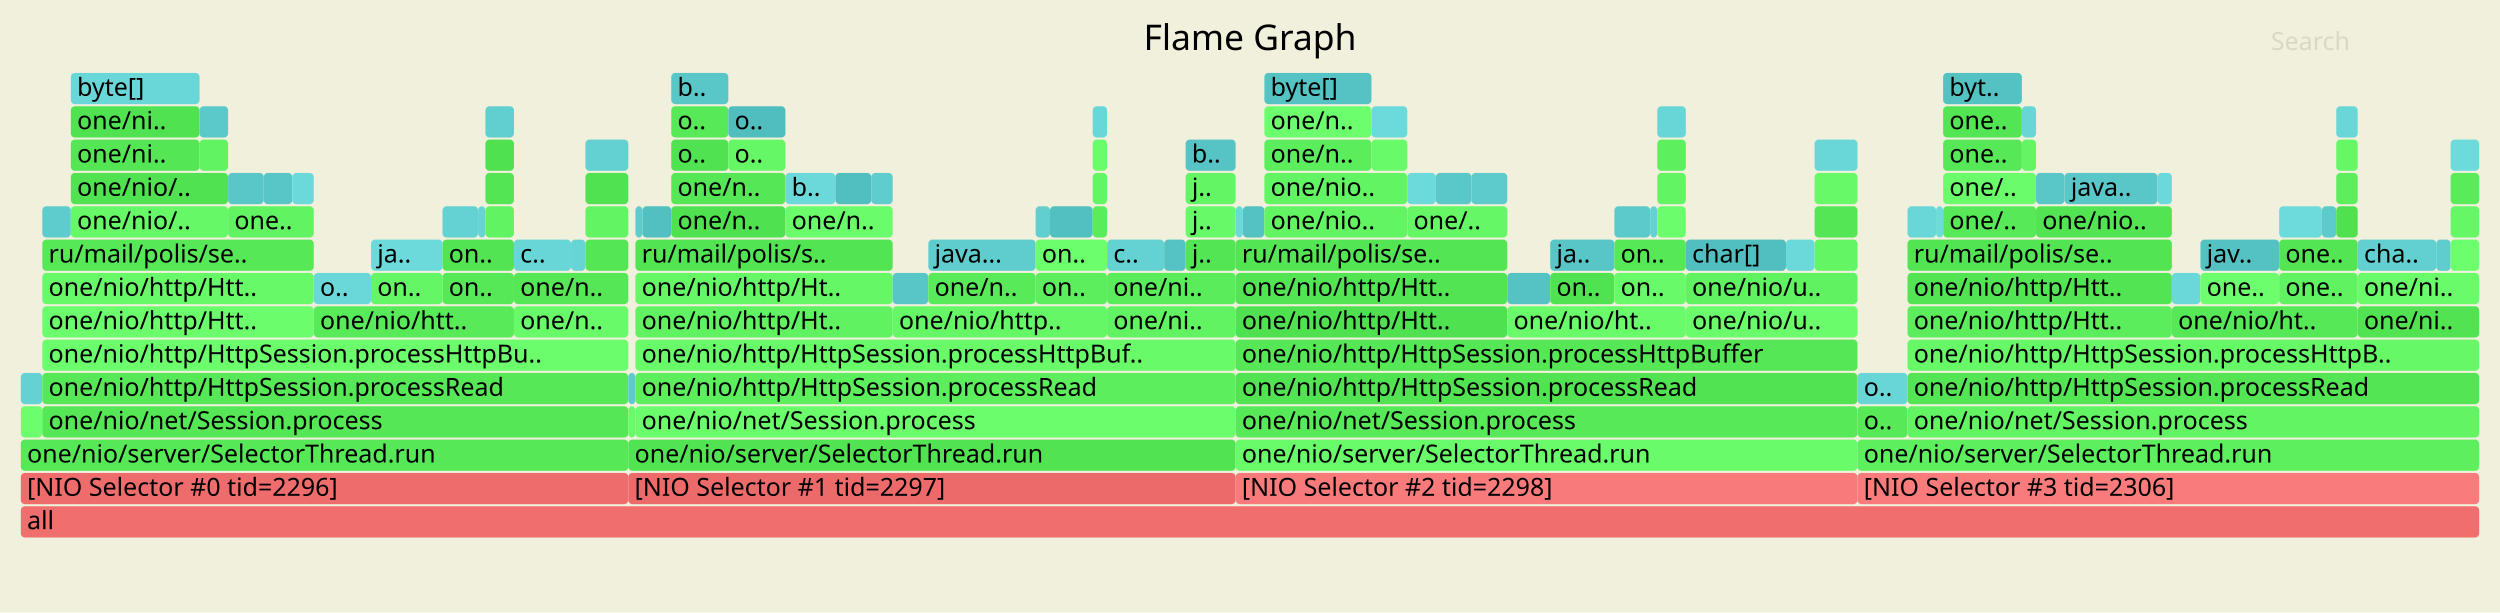
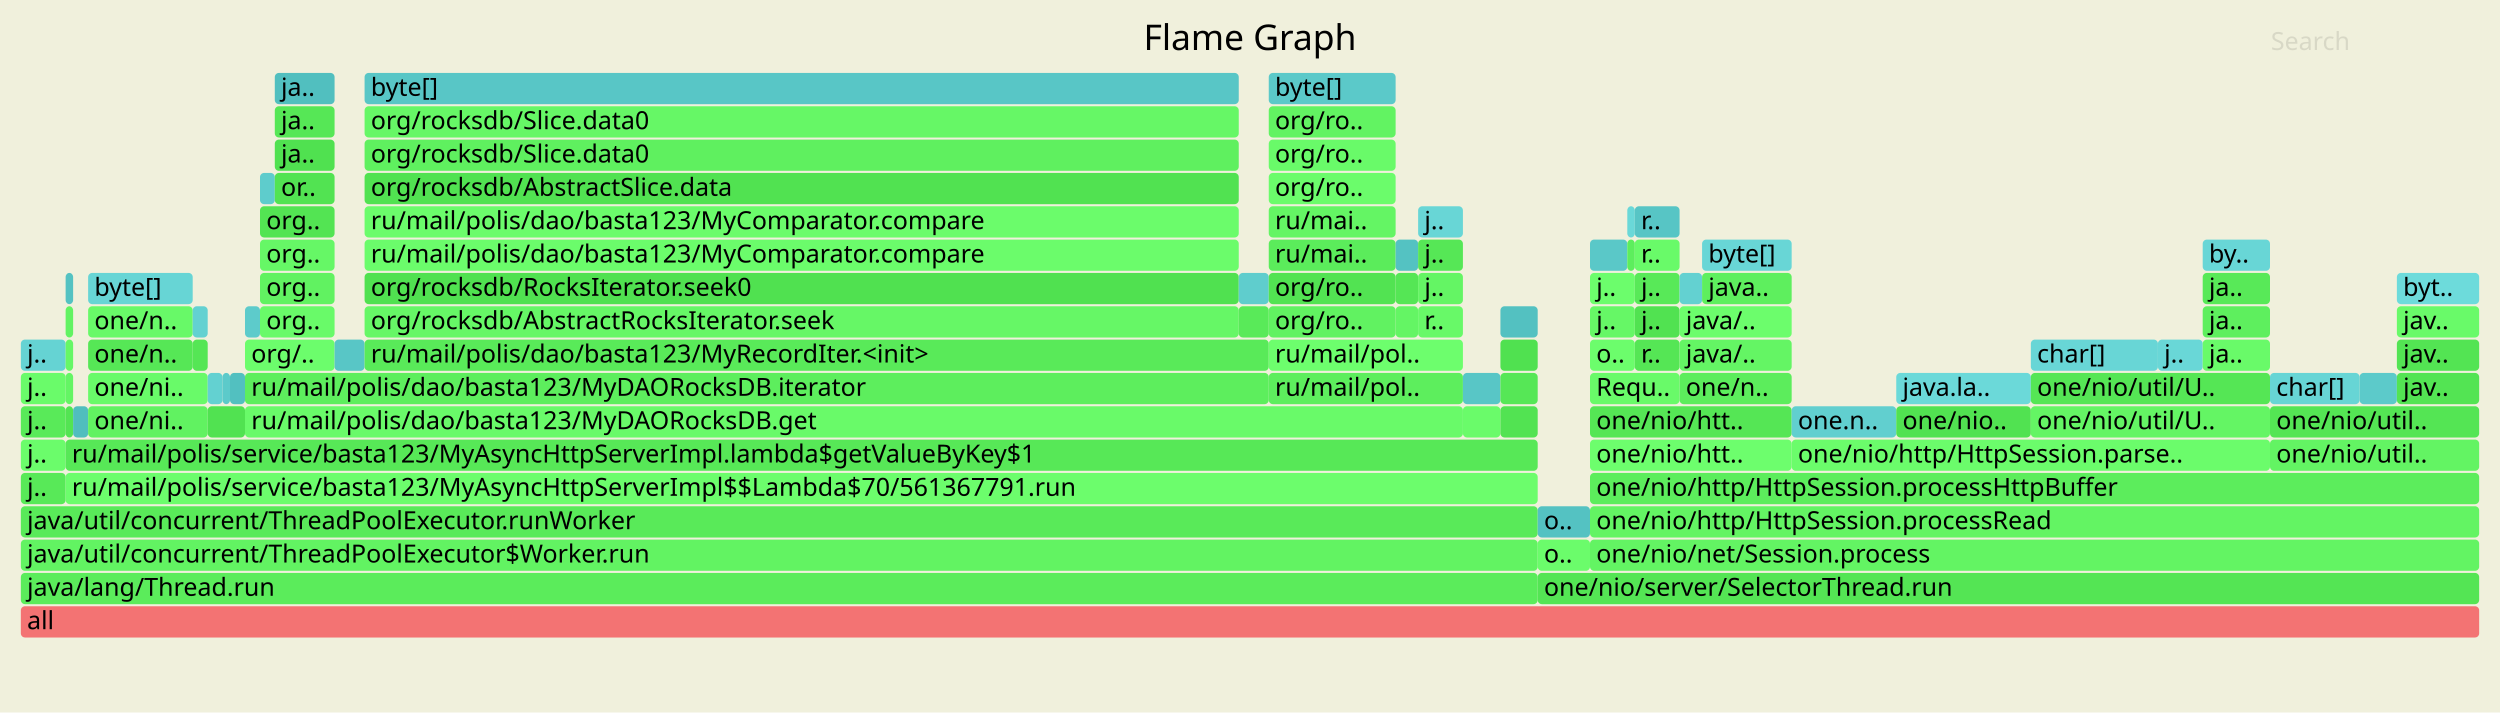
- <svg xmlns="http://www.w3.org/2000/svg" version="1.1" width="1200" height="294" viewBox="0 0 1200 294">
+ <svg xmlns="http://www.w3.org/2000/svg" version="1.1" width="1200" height="342" viewBox="0 0 1200 342">
  <style type="text/css">
	text { font-family:Verdana; font-size:12px; fill:rgb(0,0,0); }
	#search { opacity:0.1; cursor:pointer; }
	#search:hover, #search.show { opacity:1; }
	#subtitle { text-anchor:middle; font-color:rgb(160,160,160); }
	#title { text-anchor:middle; font-size:17px}
	#unzoom { cursor:pointer; }
	#frames &gt; *:hover { stroke:black; stroke-width:0.5; cursor:pointer; }
	.hide { display:none; }
	.parent { opacity:0.5; }
</style>
  <rect x="0" y="0" width="100%" height="100%" fill="rgb(240,240,220)" />
  <text id="title" x="600" y="24">Flame Graph</text>
-   <text id="details" x="10" y="277"> </text>
+   <text id="details" x="10" y="325"> </text>
  <text id="unzoom" x="10" y="24" class="hide">Reset Zoom</text>
  <text id="search" x="1090" y="24">Search</text>
-   <text id="matched" x="1090" y="277"> </text>
+   <text id="matched" x="1090" y="325"> </text>
  <g id="frames">
    <g>
-       <rect x="10.0" y="243.0" width="1180.0" height="15" fill="#f06e6e" rx="2" ry="2" />
-       <text x="13.0" y="254.0">all</text>
-     </g>
-     <g>
-       <rect x="10.0" y="227.0" width="291.6" height="15" fill="#ef6c6c" rx="2" ry="2" />
-       <text x="13.0" y="238.0">[NIO Selector #0 tid=2296]</text>
-     </g>
-     <g>
-       <rect x="10.0" y="211.0" width="291.6" height="15" fill="#57e857" rx="2" ry="2" />
-       <text x="13.0" y="222.0">one/nio/server/SelectorThread.run</text>
-     </g>
-     <g>
-       <rect x="10.0" y="195.0" width="10.3" height="15" fill="#6dfe6d" rx="2" ry="2" />
-       <text x="13.0" y="206.0" />
-     </g>
-     <g>
-       <rect x="10.0" y="179.0" width="10.3" height="15" fill="#64d2d2" rx="2" ry="2" />
-       <text x="13.0" y="190.0" />
-     </g>
-     <g>
-       <rect x="20.3" y="195.0" width="281.3" height="15" fill="#56e756" rx="2" ry="2" />
-       <text x="23.3" y="206.0">one/nio/net/Session.process</text>
-     </g>
-     <g>
-       <rect x="20.3" y="179.0" width="281.3" height="15" fill="#57e857" rx="2" ry="2" />
-       <text x="23.3" y="190.0">one/nio/http/HttpSession.processRead</text>
-     </g>
-     <g>
-       <rect x="20.3" y="163.0" width="281.3" height="15" fill="#6cfd6c" rx="2" ry="2" />
-       <text x="23.3" y="174.0">one/nio/http/HttpSession.processHttpBu..</text>
-     </g>
-     <g>
-       <rect x="20.3" y="147.0" width="130.3" height="15" fill="#6cfd6c" rx="2" ry="2" />
-       <text x="23.3" y="158.0">one/nio/http/Htt..</text>
-     </g>
-     <g>
-       <rect x="20.3" y="131.0" width="130.3" height="15" fill="#68f968" rx="2" ry="2" />
-       <text x="23.3" y="142.0">one/nio/http/Htt..</text>
-     </g>
-     <g>
-       <rect x="20.3" y="115.0" width="130.3" height="15" fill="#57e857" rx="2" ry="2" />
-       <text x="23.3" y="126.0">ru/mail/polis/se..</text>
-     </g>
-     <g>
-       <rect x="20.3" y="99.0" width="13.7" height="15" fill="#5ecccc" rx="2" ry="2" />
-       <text x="23.3" y="110.0" />
-     </g>
-     <g>
-       <rect x="34.0" y="99.0" width="75.5" height="15" fill="#67f867" rx="2" ry="2" />
-       <text x="37.0" y="110.0">one/nio/..</text>
-     </g>
-     <g>
-       <rect x="34.0" y="83.0" width="75.5" height="15" fill="#51e251" rx="2" ry="2" />
-       <text x="37.0" y="94.0">one/nio/..</text>
-     </g>
-     <g>
-       <rect x="34.0" y="67.0" width="61.8" height="15" fill="#55e655" rx="2" ry="2" />
-       <text x="37.0" y="78.0">one/ni..</text>
-     </g>
-     <g>
-       <rect x="34.0" y="51.0" width="61.8" height="15" fill="#51e251" rx="2" ry="2" />
-       <text x="37.0" y="62.0">one/ni..</text>
-     </g>
-     <g>
-       <rect x="34.0" y="35.0" width="61.8" height="15" fill="#69d7d7" rx="2" ry="2" />
-       <text x="37.0" y="46.0">byte[]</text>
-     </g>
-     <g>
-       <rect x="95.8" y="67.0" width="13.7" height="15" fill="#62f362" rx="2" ry="2" />
-       <text x="98.8" y="78.0" />
-     </g>
-     <g>
-       <rect x="95.8" y="51.0" width="13.7" height="15" fill="#5bc9c9" rx="2" ry="2" />
-       <text x="98.8" y="62.0" />
-     </g>
-     <g>
-       <rect x="109.5" y="99.0" width="41.1" height="15" fill="#62f362" rx="2" ry="2" />
-       <text x="112.5" y="110.0">one..</text>
-     </g>
-     <g>
-       <rect x="109.5" y="83.0" width="17.1" height="15" fill="#59c7c7" rx="2" ry="2" />
-       <text x="112.5" y="94.0" />
-     </g>
-     <g>
-       <rect x="126.6" y="83.0" width="13.7" height="15" fill="#58c6c6" rx="2" ry="2" />
-       <text x="129.6" y="94.0" />
-     </g>
-     <g>
-       <rect x="140.3" y="83.0" width="10.3" height="15" fill="#6bd9d9" rx="2" ry="2" />
-       <text x="143.3" y="94.0" />
-     </g>
-     <g>
-       <rect x="150.6" y="147.0" width="96.1" height="15" fill="#59ea59" rx="2" ry="2" />
-       <text x="153.6" y="158.0">one/nio/htt..</text>
-     </g>
-     <g>
-       <rect x="150.6" y="131.0" width="27.5" height="15" fill="#6ad8d8" rx="2" ry="2" />
-       <text x="153.6" y="142.0">o..</text>
-     </g>
-     <g>
-       <rect x="178.1" y="131.0" width="34.3" height="15" fill="#65f665" rx="2" ry="2" />
-       <text x="181.1" y="142.0">on..</text>
-     </g>
-     <g>
-       <rect x="178.1" y="115.0" width="34.3" height="15" fill="#6cdada" rx="2" ry="2" />
-       <text x="181.1" y="126.0">ja..</text>
-     </g>
-     <g>
-       <rect x="212.4" y="131.0" width="34.3" height="15" fill="#57e857" rx="2" ry="2" />
-       <text x="215.4" y="142.0">on..</text>
-     </g>
-     <g>
-       <rect x="212.4" y="115.0" width="34.3" height="15" fill="#53e453" rx="2" ry="2" />
-       <text x="215.4" y="126.0">on..</text>
-     </g>
-     <g>
-       <rect x="212.4" y="99.0" width="17.1" height="15" fill="#64d2d2" rx="2" ry="2" />
-       <text x="215.4" y="110.0" />
-     </g>
-     <g>
-       <rect x="229.5" y="99.0" width="3.5" height="15" fill="#66d4d4" rx="2" ry="2" />
-       <text x="232.5" y="110.0" />
-     </g>
-     <g>
-       <rect x="233.0" y="99.0" width="13.7" height="15" fill="#62f362" rx="2" ry="2" />
-       <text x="236.0" y="110.0" />
-     </g>
-     <g>
-       <rect x="233.0" y="83.0" width="13.7" height="15" fill="#54e554" rx="2" ry="2" />
-       <text x="236.0" y="94.0" />
-     </g>
-     <g>
-       <rect x="233.0" y="67.0" width="13.7" height="15" fill="#50e150" rx="2" ry="2" />
-       <text x="236.0" y="78.0" />
-     </g>
-     <g>
-       <rect x="233.0" y="51.0" width="13.7" height="15" fill="#61cfcf" rx="2" ry="2" />
-       <text x="236.0" y="62.0" />
-     </g>
-     <g>
-       <rect x="246.7" y="147.0" width="54.9" height="15" fill="#69fa69" rx="2" ry="2" />
-       <text x="249.7" y="158.0">one/n..</text>
-     </g>
-     <g>
-       <rect x="246.7" y="131.0" width="54.9" height="15" fill="#56e756" rx="2" ry="2" />
-       <text x="249.7" y="142.0">one/n..</text>
-     </g>
-     <g>
-       <rect x="246.7" y="115.0" width="27.4" height="15" fill="#68d6d6" rx="2" ry="2" />
-       <text x="249.7" y="126.0">c..</text>
-     </g>
-     <g>
-       <rect x="274.1" y="115.0" width="6.9" height="15" fill="#67d5d5" rx="2" ry="2" />
-       <text x="277.1" y="126.0" />
-     </g>
-     <g>
-       <rect x="281.0" y="115.0" width="20.6" height="15" fill="#55e655" rx="2" ry="2" />
-       <text x="284.0" y="126.0" />
-     </g>
-     <g>
-       <rect x="281.0" y="99.0" width="20.6" height="15" fill="#63f463" rx="2" ry="2" />
-       <text x="284.0" y="110.0" />
-     </g>
-     <g>
-       <rect x="281.0" y="83.0" width="20.6" height="15" fill="#51e251" rx="2" ry="2" />
-       <text x="284.0" y="94.0" />
-     </g>
-     <g>
-       <rect x="281.0" y="67.0" width="20.6" height="15" fill="#63d1d1" rx="2" ry="2" />
-       <text x="284.0" y="78.0" />
-     </g>
-     <g>
-       <rect x="301.6" y="227.0" width="291.5" height="15" fill="#ed6a6a" rx="2" ry="2" />
-       <text x="304.6" y="238.0">[NIO Selector #1 tid=2297]</text>
-     </g>
-     <g>
-       <rect x="301.6" y="211.0" width="291.5" height="15" fill="#52e352" rx="2" ry="2" />
-       <text x="304.6" y="222.0">one/nio/server/SelectorThread.run</text>
-     </g>
-     <g>
-       <rect x="301.6" y="195.0" width="3.4" height="15" fill="#69fa69" rx="2" ry="2" />
-       <text x="304.6" y="206.0" />
-     </g>
-     <g>
-       <rect x="301.6" y="179.0" width="3.4" height="15" fill="#5dcbcb" rx="2" ry="2" />
-       <text x="304.6" y="190.0" />
-     </g>
-     <g>
-       <rect x="305.0" y="195.0" width="288.1" height="15" fill="#6cfd6c" rx="2" ry="2" />
-       <text x="308.0" y="206.0">one/nio/net/Session.process</text>
-     </g>
-     <g>
-       <rect x="305.0" y="179.0" width="288.1" height="15" fill="#5dee5d" rx="2" ry="2" />
-       <text x="308.0" y="190.0">one/nio/http/HttpSession.processRead</text>
-     </g>
-     <g>
-       <rect x="305.0" y="163.0" width="288.1" height="15" fill="#69fa69" rx="2" ry="2" />
-       <text x="308.0" y="174.0">one/nio/http/HttpSession.processHttpBuf..</text>
-     </g>
-     <g>
-       <rect x="305.0" y="147.0" width="123.5" height="15" fill="#61f261" rx="2" ry="2" />
-       <text x="308.0" y="158.0">one/nio/http/Ht..</text>
-     </g>
-     <g>
-       <rect x="305.0" y="131.0" width="123.5" height="15" fill="#66f766" rx="2" ry="2" />
-       <text x="308.0" y="142.0">one/nio/http/Ht..</text>
-     </g>
-     <g>
-       <rect x="305.0" y="115.0" width="123.5" height="15" fill="#53e453" rx="2" ry="2" />
-       <text x="308.0" y="126.0">ru/mail/polis/s..</text>
-     </g>
-     <g>
-       <rect x="305.0" y="99.0" width="3.4" height="15" fill="#5ecccc" rx="2" ry="2" />
-       <text x="308.0" y="110.0" />
-     </g>
-     <g>
-       <rect x="308.4" y="99.0" width="13.8" height="15" fill="#52c0c0" rx="2" ry="2" />
-       <text x="311.4" y="110.0" />
-     </g>
-     <g>
-       <rect x="322.2" y="99.0" width="54.8" height="15" fill="#50e150" rx="2" ry="2" />
-       <text x="325.2" y="110.0">one/n..</text>
-     </g>
-     <g>
-       <rect x="322.2" y="83.0" width="54.8" height="15" fill="#56e756" rx="2" ry="2" />
-       <text x="325.2" y="94.0">one/n..</text>
-     </g>
-     <g>
-       <rect x="322.2" y="67.0" width="27.4" height="15" fill="#51e251" rx="2" ry="2" />
-       <text x="325.2" y="78.0">o..</text>
-     </g>
-     <g>
-       <rect x="322.2" y="51.0" width="27.4" height="15" fill="#58e958" rx="2" ry="2" />
-       <text x="325.2" y="62.0">o..</text>
-     </g>
-     <g>
-       <rect x="322.2" y="35.0" width="27.4" height="15" fill="#59c7c7" rx="2" ry="2" />
-       <text x="325.2" y="46.0">b..</text>
-     </g>
-     <g>
-       <rect x="349.6" y="67.0" width="27.4" height="15" fill="#66f766" rx="2" ry="2" />
-       <text x="352.6" y="78.0">o..</text>
-     </g>
-     <g>
-       <rect x="349.6" y="51.0" width="27.4" height="15" fill="#50bebe" rx="2" ry="2" />
-       <text x="352.6" y="62.0">o..</text>
-     </g>
-     <g>
-       <rect x="377.0" y="99.0" width="51.5" height="15" fill="#6bfc6b" rx="2" ry="2" />
-       <text x="380.0" y="110.0">one/n..</text>
-     </g>
-     <g>
-       <rect x="377.0" y="83.0" width="24.0" height="15" fill="#6bd9d9" rx="2" ry="2" />
-       <text x="380.0" y="94.0">b..</text>
-     </g>
-     <g>
-       <rect x="401.0" y="83.0" width="17.2" height="15" fill="#51bfbf" rx="2" ry="2" />
-       <text x="404.0" y="94.0" />
-     </g>
-     <g>
-       <rect x="418.2" y="83.0" width="10.3" height="15" fill="#5fcdcd" rx="2" ry="2" />
-       <text x="421.2" y="94.0" />
-     </g>
-     <g>
-       <rect x="428.5" y="147.0" width="102.9" height="15" fill="#66f766" rx="2" ry="2" />
-       <text x="431.5" y="158.0">one/nio/http..</text>
-     </g>
-     <g>
-       <rect x="428.5" y="131.0" width="17.1" height="15" fill="#58c6c6" rx="2" ry="2" />
-       <text x="431.5" y="142.0" />
-     </g>
-     <g>
-       <rect x="445.6" y="131.0" width="51.5" height="15" fill="#59ea59" rx="2" ry="2" />
-       <text x="448.6" y="142.0">one/n..</text>
-     </g>
-     <g>
-       <rect x="445.6" y="115.0" width="51.5" height="15" fill="#5fcdcd" rx="2" ry="2" />
-       <text x="448.6" y="126.0">java...</text>
-     </g>
-     <g>
-       <rect x="497.1" y="131.0" width="34.3" height="15" fill="#5dee5d" rx="2" ry="2" />
-       <text x="500.1" y="142.0">on..</text>
-     </g>
-     <g>
-       <rect x="497.1" y="115.0" width="34.3" height="15" fill="#6dfe6d" rx="2" ry="2" />
-       <text x="500.1" y="126.0">on..</text>
-     </g>
-     <g>
-       <rect x="497.1" y="99.0" width="6.9" height="15" fill="#61cfcf" rx="2" ry="2" />
-       <text x="500.1" y="110.0" />
-     </g>
-     <g>
-       <rect x="504.0" y="99.0" width="20.5" height="15" fill="#52c0c0" rx="2" ry="2" />
-       <text x="507.0" y="110.0" />
-     </g>
-     <g>
-       <rect x="524.5" y="99.0" width="6.9" height="15" fill="#5bec5b" rx="2" ry="2" />
-       <text x="527.5" y="110.0" />
-     </g>
-     <g>
-       <rect x="524.5" y="83.0" width="6.9" height="15" fill="#64f564" rx="2" ry="2" />
-       <text x="527.5" y="94.0" />
-     </g>
-     <g>
-       <rect x="524.5" y="67.0" width="6.9" height="15" fill="#6bfc6b" rx="2" ry="2" />
-       <text x="527.5" y="78.0" />
-     </g>
-     <g>
-       <rect x="524.5" y="51.0" width="6.9" height="15" fill="#69d7d7" rx="2" ry="2" />
-       <text x="527.5" y="62.0" />
-     </g>
-     <g>
-       <rect x="531.4" y="147.0" width="61.7" height="15" fill="#62f362" rx="2" ry="2" />
-       <text x="534.4" y="158.0">one/ni..</text>
-     </g>
-     <g>
-       <rect x="531.4" y="131.0" width="61.7" height="15" fill="#5bec5b" rx="2" ry="2" />
-       <text x="534.4" y="142.0">one/ni..</text>
-     </g>
-     <g>
-       <rect x="531.4" y="115.0" width="27.4" height="15" fill="#64d2d2" rx="2" ry="2" />
-       <text x="534.4" y="126.0">c..</text>
-     </g>
-     <g>
-       <rect x="558.8" y="115.0" width="10.3" height="15" fill="#55c3c3" rx="2" ry="2" />
-       <text x="561.8" y="126.0" />
-     </g>
-     <g>
-       <rect x="569.1" y="115.0" width="24.0" height="15" fill="#54e554" rx="2" ry="2" />
-       <text x="572.1" y="126.0">j..</text>
-     </g>
-     <g>
-       <rect x="569.1" y="99.0" width="24.0" height="15" fill="#68f968" rx="2" ry="2" />
-       <text x="572.1" y="110.0">j..</text>
-     </g>
-     <g>
-       <rect x="569.1" y="83.0" width="24.0" height="15" fill="#64f564" rx="2" ry="2" />
-       <text x="572.1" y="94.0">j..</text>
-     </g>
-     <g>
-       <rect x="569.1" y="67.0" width="24.0" height="15" fill="#56c4c4" rx="2" ry="2" />
-       <text x="572.1" y="78.0">b..</text>
-     </g>
-     <g>
-       <rect x="593.1" y="227.0" width="298.5" height="15" fill="#f97a7a" rx="2" ry="2" />
-       <text x="596.1" y="238.0">[NIO Selector #2 tid=2298]</text>
-     </g>
-     <g>
-       <rect x="593.1" y="211.0" width="298.5" height="15" fill="#6afb6a" rx="2" ry="2" />
-       <text x="596.1" y="222.0">one/nio/server/SelectorThread.run</text>
-     </g>
-     <g>
-       <rect x="593.1" y="195.0" width="298.5" height="15" fill="#58e958" rx="2" ry="2" />
-       <text x="596.1" y="206.0">one/nio/net/Session.process</text>
-     </g>
-     <g>
-       <rect x="593.1" y="179.0" width="298.5" height="15" fill="#52e352" rx="2" ry="2" />
-       <text x="596.1" y="190.0">one/nio/http/HttpSession.processRead</text>
-     </g>
-     <g>
-       <rect x="593.1" y="163.0" width="298.5" height="15" fill="#56e756" rx="2" ry="2" />
-       <text x="596.1" y="174.0">one/nio/http/HttpSession.processHttpBuffer</text>
-     </g>
-     <g>
-       <rect x="593.1" y="147.0" width="130.4" height="15" fill="#50e150" rx="2" ry="2" />
-       <text x="596.1" y="158.0">one/nio/http/Htt..</text>
-     </g>
-     <g>
-       <rect x="593.1" y="131.0" width="130.4" height="15" fill="#53e453" rx="2" ry="2" />
-       <text x="596.1" y="142.0">one/nio/http/Htt..</text>
-     </g>
-     <g>
-       <rect x="593.1" y="115.0" width="130.4" height="15" fill="#54e554" rx="2" ry="2" />
-       <text x="596.1" y="126.0">ru/mail/polis/se..</text>
-     </g>
-     <g>
-       <rect x="593.1" y="99.0" width="3.5" height="15" fill="#6bd9d9" rx="2" ry="2" />
-       <text x="596.1" y="110.0" />
-     </g>
-     <g>
-       <rect x="596.6" y="99.0" width="10.3" height="15" fill="#54c2c2" rx="2" ry="2" />
-       <text x="599.6" y="110.0" />
-     </g>
-     <g>
-       <rect x="606.9" y="99.0" width="68.6" height="15" fill="#63f463" rx="2" ry="2" />
-       <text x="609.9" y="110.0">one/nio..</text>
-     </g>
-     <g>
-       <rect x="606.9" y="83.0" width="68.6" height="15" fill="#63f463" rx="2" ry="2" />
-       <text x="609.9" y="94.0">one/nio..</text>
-     </g>
-     <g>
-       <rect x="606.9" y="67.0" width="51.4" height="15" fill="#5ced5c" rx="2" ry="2" />
-       <text x="609.9" y="78.0">one/n..</text>
-     </g>
-     <g>
-       <rect x="606.9" y="51.0" width="51.4" height="15" fill="#6dfe6d" rx="2" ry="2" />
-       <text x="609.9" y="62.0">one/n..</text>
-     </g>
-     <g>
-       <rect x="606.9" y="35.0" width="51.4" height="15" fill="#55c3c3" rx="2" ry="2" />
-       <text x="609.9" y="46.0">byte[]</text>
-     </g>
-     <g>
-       <rect x="658.3" y="67.0" width="17.2" height="15" fill="#69fa69" rx="2" ry="2" />
-       <text x="661.3" y="78.0" />
-     </g>
-     <g>
-       <rect x="658.3" y="51.0" width="17.2" height="15" fill="#6cdada" rx="2" ry="2" />
-       <text x="661.3" y="62.0" />
-     </g>
-     <g>
-       <rect x="675.5" y="99.0" width="48.0" height="15" fill="#66f766" rx="2" ry="2" />
-       <text x="678.5" y="110.0">one/..</text>
-     </g>
-     <g>
-       <rect x="675.5" y="83.0" width="13.7" height="15" fill="#6cdada" rx="2" ry="2" />
-       <text x="678.5" y="94.0" />
-     </g>
-     <g>
-       <rect x="689.2" y="83.0" width="17.1" height="15" fill="#5ac8c8" rx="2" ry="2" />
-       <text x="692.2" y="94.0" />
-     </g>
-     <g>
-       <rect x="706.3" y="83.0" width="17.2" height="15" fill="#5dcbcb" rx="2" ry="2" />
-       <text x="709.3" y="94.0" />
-     </g>
-     <g>
-       <rect x="723.5" y="147.0" width="85.7" height="15" fill="#6afb6a" rx="2" ry="2" />
-       <text x="726.5" y="158.0">one/nio/ht..</text>
-     </g>
-     <g>
-       <rect x="723.5" y="131.0" width="20.6" height="15" fill="#55c3c3" rx="2" ry="2" />
-       <text x="726.5" y="142.0" />
-     </g>
-     <g>
-       <rect x="744.1" y="131.0" width="30.8" height="15" fill="#51e251" rx="2" ry="2" />
-       <text x="747.1" y="142.0">on..</text>
-     </g>
-     <g>
-       <rect x="744.1" y="115.0" width="30.8" height="15" fill="#58c6c6" rx="2" ry="2" />
-       <text x="747.1" y="126.0">ja..</text>
-     </g>
-     <g>
-       <rect x="774.9" y="131.0" width="34.3" height="15" fill="#69fa69" rx="2" ry="2" />
-       <text x="777.9" y="142.0">on..</text>
-     </g>
-     <g>
-       <rect x="774.9" y="115.0" width="34.3" height="15" fill="#57e857" rx="2" ry="2" />
-       <text x="777.9" y="126.0">on..</text>
-     </g>
-     <g>
-       <rect x="774.9" y="99.0" width="17.2" height="15" fill="#5ccaca" rx="2" ry="2" />
-       <text x="777.9" y="110.0" />
-     </g>
-     <g>
-       <rect x="792.1" y="99.0" width="3.4" height="15" fill="#64d2d2" rx="2" ry="2" />
-       <text x="795.1" y="110.0" />
-     </g>
-     <g>
-       <rect x="795.5" y="99.0" width="13.7" height="15" fill="#6cfd6c" rx="2" ry="2" />
-       <text x="798.5" y="110.0" />
-     </g>
-     <g>
-       <rect x="795.5" y="83.0" width="13.7" height="15" fill="#63f463" rx="2" ry="2" />
-       <text x="798.5" y="94.0" />
-     </g>
-     <g>
-       <rect x="795.5" y="67.0" width="13.7" height="15" fill="#5eef5e" rx="2" ry="2" />
-       <text x="798.5" y="78.0" />
-     </g>
-     <g>
-       <rect x="795.5" y="51.0" width="13.7" height="15" fill="#68d6d6" rx="2" ry="2" />
-       <text x="798.5" y="62.0" />
-     </g>
-     <g>
-       <rect x="809.2" y="147.0" width="82.4" height="15" fill="#6bfc6b" rx="2" ry="2" />
-       <text x="812.2" y="158.0">one/nio/u..</text>
-     </g>
-     <g>
-       <rect x="809.2" y="131.0" width="82.4" height="15" fill="#61f261" rx="2" ry="2" />
-       <text x="812.2" y="142.0">one/nio/u..</text>
-     </g>
-     <g>
-       <rect x="809.2" y="115.0" width="48.1" height="15" fill="#51bfbf" rx="2" ry="2" />
-       <text x="812.2" y="126.0">char[]</text>
-     </g>
-     <g>
-       <rect x="857.3" y="115.0" width="13.7" height="15" fill="#6bd9d9" rx="2" ry="2" />
-       <text x="860.3" y="126.0" />
-     </g>
-     <g>
-       <rect x="871.0" y="115.0" width="20.6" height="15" fill="#64f564" rx="2" ry="2" />
-       <text x="874.0" y="126.0" />
-     </g>
-     <g>
-       <rect x="871.0" y="99.0" width="20.6" height="15" fill="#55e655" rx="2" ry="2" />
-       <text x="874.0" y="110.0" />
-     </g>
-     <g>
-       <rect x="871.0" y="83.0" width="20.6" height="15" fill="#68f968" rx="2" ry="2" />
-       <text x="874.0" y="94.0" />
-     </g>
-     <g>
-       <rect x="871.0" y="67.0" width="20.6" height="15" fill="#69d7d7" rx="2" ry="2" />
-       <text x="874.0" y="78.0" />
-     </g>
-     <g>
-       <rect x="891.6" y="227.0" width="298.4" height="15" fill="#fa7b7b" rx="2" ry="2" />
-       <text x="894.6" y="238.0">[NIO Selector #3 tid=2306]</text>
-     </g>
-     <g>
-       <rect x="891.6" y="211.0" width="298.4" height="15" fill="#5eef5e" rx="2" ry="2" />
-       <text x="894.6" y="222.0">one/nio/server/SelectorThread.run</text>
-     </g>
-     <g>
-       <rect x="891.6" y="195.0" width="24.0" height="15" fill="#58e958" rx="2" ry="2" />
-       <text x="894.6" y="206.0">o..</text>
-     </g>
-     <g>
-       <rect x="891.6" y="179.0" width="24.0" height="15" fill="#68d6d6" rx="2" ry="2" />
-       <text x="894.6" y="190.0">o..</text>
-     </g>
-     <g>
-       <rect x="915.6" y="195.0" width="274.4" height="15" fill="#63f463" rx="2" ry="2" />
-       <text x="918.6" y="206.0">one/nio/net/Session.process</text>
-     </g>
-     <g>
-       <rect x="915.6" y="179.0" width="274.4" height="15" fill="#54e554" rx="2" ry="2" />
-       <text x="918.6" y="190.0">one/nio/http/HttpSession.processRead</text>
-     </g>
-     <g>
-       <rect x="915.6" y="163.0" width="274.4" height="15" fill="#67f867" rx="2" ry="2" />
-       <text x="918.6" y="174.0">one/nio/http/HttpSession.processHttpB..</text>
-     </g>
-     <g>
-       <rect x="915.6" y="147.0" width="126.9" height="15" fill="#5ced5c" rx="2" ry="2" />
-       <text x="918.6" y="158.0">one/nio/http/Htt..</text>
-     </g>
-     <g>
-       <rect x="915.6" y="131.0" width="126.9" height="15" fill="#53e453" rx="2" ry="2" />
-       <text x="918.6" y="142.0">one/nio/http/Htt..</text>
-     </g>
-     <g>
-       <rect x="915.6" y="115.0" width="126.9" height="15" fill="#53e453" rx="2" ry="2" />
-       <text x="918.6" y="126.0">ru/mail/polis/se..</text>
-     </g>
-     <g>
-       <rect x="915.6" y="99.0" width="13.7" height="15" fill="#69d7d7" rx="2" ry="2" />
-       <text x="918.6" y="110.0" />
-     </g>
-     <g>
-       <rect x="929.3" y="99.0" width="3.4" height="15" fill="#6ddbdb" rx="2" ry="2" />
-       <text x="932.3" y="110.0" />
-     </g>
-     <g>
-       <rect x="932.7" y="99.0" width="44.6" height="15" fill="#58e958" rx="2" ry="2" />
-       <text x="935.7" y="110.0">one/..</text>
-     </g>
-     <g>
-       <rect x="932.7" y="83.0" width="44.6" height="15" fill="#6bfc6b" rx="2" ry="2" />
-       <text x="935.7" y="94.0">one/..</text>
-     </g>
-     <g>
-       <rect x="932.7" y="67.0" width="37.8" height="15" fill="#57e857" rx="2" ry="2" />
-       <text x="935.7" y="78.0">one..</text>
-     </g>
-     <g>
-       <rect x="932.7" y="51.0" width="37.8" height="15" fill="#54e554" rx="2" ry="2" />
-       <text x="935.7" y="62.0">one..</text>
-     </g>
-     <g>
-       <rect x="932.7" y="35.0" width="37.8" height="15" fill="#54c2c2" rx="2" ry="2" />
-       <text x="935.7" y="46.0">byt..</text>
-     </g>
-     <g>
-       <rect x="970.5" y="67.0" width="6.8" height="15" fill="#64f564" rx="2" ry="2" />
-       <text x="973.5" y="78.0" />
-     </g>
-     <g>
-       <rect x="970.5" y="51.0" width="6.8" height="15" fill="#68d6d6" rx="2" ry="2" />
-       <text x="973.5" y="62.0" />
-     </g>
-     <g>
-       <rect x="977.3" y="99.0" width="65.2" height="15" fill="#53e453" rx="2" ry="2" />
-       <text x="980.3" y="110.0">one/nio..</text>
-     </g>
-     <g>
-       <rect x="977.3" y="83.0" width="13.7" height="15" fill="#59c7c7" rx="2" ry="2" />
-       <text x="980.3" y="94.0" />
-     </g>
-     <g>
-       <rect x="991.0" y="83.0" width="44.6" height="15" fill="#59c7c7" rx="2" ry="2" />
-       <text x="994.0" y="94.0">java..</text>
-     </g>
-     <g>
-       <rect x="1035.6" y="83.0" width="6.9" height="15" fill="#6bd9d9" rx="2" ry="2" />
-       <text x="1038.6" y="94.0" />
-     </g>
-     <g>
-       <rect x="1042.5" y="147.0" width="89.2" height="15" fill="#57e857" rx="2" ry="2" />
-       <text x="1045.5" y="158.0">one/nio/ht..</text>
-     </g>
-     <g>
-       <rect x="1042.5" y="131.0" width="13.7" height="15" fill="#6ad8d8" rx="2" ry="2" />
-       <text x="1045.5" y="142.0" />
-     </g>
-     <g>
-       <rect x="1056.2" y="131.0" width="37.8" height="15" fill="#6dfe6d" rx="2" ry="2" />
-       <text x="1059.2" y="142.0">one..</text>
-     </g>
-     <g>
-       <rect x="1056.2" y="115.0" width="37.8" height="15" fill="#54c2c2" rx="2" ry="2" />
-       <text x="1059.2" y="126.0">jav..</text>
-     </g>
-     <g>
-       <rect x="1094.0" y="131.0" width="37.7" height="15" fill="#61f261" rx="2" ry="2" />
-       <text x="1097.0" y="142.0">one..</text>
-     </g>
-     <g>
-       <rect x="1094.0" y="115.0" width="37.7" height="15" fill="#54e554" rx="2" ry="2" />
-       <text x="1097.0" y="126.0">one..</text>
-     </g>
-     <g>
-       <rect x="1094.0" y="99.0" width="20.5" height="15" fill="#6ddbdb" rx="2" ry="2" />
-       <text x="1097.0" y="110.0" />
-     </g>
-     <g>
-       <rect x="1114.5" y="99.0" width="6.9" height="15" fill="#5dcbcb" rx="2" ry="2" />
-       <text x="1117.5" y="110.0" />
-     </g>
-     <g>
-       <rect x="1121.4" y="99.0" width="10.3" height="15" fill="#50e150" rx="2" ry="2" />
-       <text x="1124.4" y="110.0" />
-     </g>
-     <g>
-       <rect x="1121.4" y="83.0" width="10.3" height="15" fill="#5dee5d" rx="2" ry="2" />
-       <text x="1124.4" y="94.0" />
-     </g>
-     <g>
-       <rect x="1121.4" y="67.0" width="10.3" height="15" fill="#66f766" rx="2" ry="2" />
-       <text x="1124.4" y="78.0" />
-     </g>
-     <g>
-       <rect x="1121.4" y="51.0" width="10.3" height="15" fill="#69d7d7" rx="2" ry="2" />
-       <text x="1124.4" y="62.0" />
-     </g>
-     <g>
-       <rect x="1131.7" y="147.0" width="58.3" height="15" fill="#52e352" rx="2" ry="2" />
-       <text x="1134.7" y="158.0">one/ni..</text>
-     </g>
-     <g>
-       <rect x="1131.7" y="131.0" width="58.3" height="15" fill="#6afb6a" rx="2" ry="2" />
-       <text x="1134.7" y="142.0">one/ni..</text>
-     </g>
-     <g>
-       <rect x="1131.7" y="115.0" width="37.7" height="15" fill="#62d0d0" rx="2" ry="2" />
-       <text x="1134.7" y="126.0">cha..</text>
-     </g>
-     <g>
-       <rect x="1169.4" y="115.0" width="6.9" height="15" fill="#5fcdcd" rx="2" ry="2" />
-       <text x="1172.4" y="126.0" />
-     </g>
-     <g>
-       <rect x="1176.3" y="115.0" width="13.7" height="15" fill="#6dfe6d" rx="2" ry="2" />
-       <text x="1179.3" y="126.0" />
-     </g>
-     <g>
-       <rect x="1176.3" y="99.0" width="13.7" height="15" fill="#66f766" rx="2" ry="2" />
-       <text x="1179.3" y="110.0" />
-     </g>
-     <g>
-       <rect x="1176.3" y="83.0" width="13.7" height="15" fill="#5aeb5a" rx="2" ry="2" />
-       <text x="1179.3" y="94.0" />
-     </g>
-     <g>
-       <rect x="1176.3" y="67.0" width="13.7" height="15" fill="#6ddbdb" rx="2" ry="2" />
-       <text x="1179.3" y="78.0" />
+       <rect x="10.0" y="291.0" width="1180.0" height="15" fill="#f37373" rx="2" ry="2" />
+       <text x="13.0" y="302.0">all</text>
+     </g>
+     <g>
+       <rect x="10.0" y="275.0" width="728.1" height="15" fill="#5bec5b" rx="2" ry="2" />
+       <text x="13.0" y="286.0">java/lang/Thread.run</text>
+     </g>
+     <g>
+       <rect x="10.0" y="259.0" width="728.1" height="15" fill="#62f362" rx="2" ry="2" />
+       <text x="13.0" y="270.0">java/util/concurrent/ThreadPoolExecutor$Worker.run</text>
+     </g>
+     <g>
+       <rect x="10.0" y="243.0" width="728.1" height="15" fill="#59ea59" rx="2" ry="2" />
+       <text x="13.0" y="254.0">java/util/concurrent/ThreadPoolExecutor.runWorker</text>
+     </g>
+     <g>
+       <rect x="10.0" y="227.0" width="21.5" height="15" fill="#58e958" rx="2" ry="2" />
+       <text x="13.0" y="238.0">j..</text>
+     </g>
+     <g>
+       <rect x="10.0" y="211.0" width="21.5" height="15" fill="#6bfc6b" rx="2" ry="2" />
+       <text x="13.0" y="222.0">j..</text>
+     </g>
+     <g>
+       <rect x="10.0" y="195.0" width="21.5" height="15" fill="#59ea59" rx="2" ry="2" />
+       <text x="13.0" y="206.0">j..</text>
+     </g>
+     <g>
+       <rect x="10.0" y="179.0" width="21.5" height="15" fill="#6afb6a" rx="2" ry="2" />
+       <text x="13.0" y="190.0">j..</text>
+     </g>
+     <g>
+       <rect x="10.0" y="163.0" width="21.5" height="15" fill="#65d3d3" rx="2" ry="2" />
+       <text x="13.0" y="174.0">j..</text>
+     </g>
+     <g>
+       <rect x="31.5" y="227.0" width="706.6" height="15" fill="#6cfd6c" rx="2" ry="2" />
+       <text x="34.5" y="238.0">ru/mail/polis/service/basta123/MyAsyncHttpServerImpl$$Lambda$70/561367791.run</text>
+     </g>
+     <g>
+       <rect x="31.5" y="211.0" width="706.6" height="15" fill="#57e857" rx="2" ry="2" />
+       <text x="34.5" y="222.0">ru/mail/polis/service/basta123/MyAsyncHttpServerImpl.lambda$getValueByKey$1</text>
+     </g>
+     <g>
+       <rect x="31.5" y="195.0" width="3.6" height="15" fill="#53e453" rx="2" ry="2" />
+       <text x="34.5" y="206.0" />
+     </g>
+     <g>
+       <rect x="31.5" y="179.0" width="3.6" height="15" fill="#64f564" rx="2" ry="2" />
+       <text x="34.5" y="190.0" />
+     </g>
+     <g>
+       <rect x="31.5" y="163.0" width="3.6" height="15" fill="#66f766" rx="2" ry="2" />
+       <text x="34.5" y="174.0" />
+     </g>
+     <g>
+       <rect x="31.5" y="147.0" width="3.6" height="15" fill="#62f362" rx="2" ry="2" />
+       <text x="34.5" y="158.0" />
+     </g>
+     <g>
+       <rect x="31.5" y="131.0" width="3.6" height="15" fill="#54c2c2" rx="2" ry="2" />
+       <text x="34.5" y="142.0" />
+     </g>
+     <g>
+       <rect x="35.1" y="195.0" width="7.2" height="15" fill="#50bebe" rx="2" ry="2" />
+       <text x="38.1" y="206.0" />
+     </g>
+     <g>
+       <rect x="42.3" y="195.0" width="57.4" height="15" fill="#61f261" rx="2" ry="2" />
+       <text x="45.3" y="206.0">one/ni..</text>
+     </g>
+     <g>
+       <rect x="42.3" y="179.0" width="57.4" height="15" fill="#69fa69" rx="2" ry="2" />
+       <text x="45.3" y="190.0">one/ni..</text>
+     </g>
+     <g>
+       <rect x="42.3" y="163.0" width="50.2" height="15" fill="#56e756" rx="2" ry="2" />
+       <text x="45.3" y="174.0">one/n..</text>
+     </g>
+     <g>
+       <rect x="42.3" y="147.0" width="50.2" height="15" fill="#68f968" rx="2" ry="2" />
+       <text x="45.3" y="158.0">one/n..</text>
+     </g>
+     <g>
+       <rect x="42.3" y="131.0" width="50.2" height="15" fill="#67d5d5" rx="2" ry="2" />
+       <text x="45.3" y="142.0">byte[]</text>
+     </g>
+     <g>
+       <rect x="92.5" y="163.0" width="7.2" height="15" fill="#55e655" rx="2" ry="2" />
+       <text x="95.5" y="174.0" />
+     </g>
+     <g>
+       <rect x="92.5" y="147.0" width="7.2" height="15" fill="#63d1d1" rx="2" ry="2" />
+       <text x="95.5" y="158.0" />
+     </g>
+     <g>
+       <rect x="99.7" y="195.0" width="17.9" height="15" fill="#51e251" rx="2" ry="2" />
+       <text x="102.7" y="206.0" />
+     </g>
+     <g>
+       <rect x="99.7" y="179.0" width="7.1" height="15" fill="#63d1d1" rx="2" ry="2" />
+       <text x="102.7" y="190.0" />
+     </g>
+     <g>
+       <rect x="106.8" y="179.0" width="3.6" height="15" fill="#5ccaca" rx="2" ry="2" />
+       <text x="109.8" y="190.0" />
+     </g>
+     <g>
+       <rect x="110.4" y="179.0" width="7.2" height="15" fill="#52c0c0" rx="2" ry="2" />
+       <text x="113.4" y="190.0" />
+     </g>
+     <g>
+       <rect x="117.6" y="195.0" width="584.6" height="15" fill="#69fa69" rx="2" ry="2" />
+       <text x="120.6" y="206.0">ru/mail/polis/dao/basta123/MyDAORocksDB.get</text>
+     </g>
+     <g>
+       <rect x="117.6" y="179.0" width="491.4" height="15" fill="#5dee5d" rx="2" ry="2" />
+       <text x="120.6" y="190.0">ru/mail/polis/dao/basta123/MyDAORocksDB.iterator</text>
+     </g>
+     <g>
+       <rect x="117.6" y="163.0" width="43.0" height="15" fill="#6cfd6c" rx="2" ry="2" />
+       <text x="120.6" y="174.0">org/..</text>
+     </g>
+     <g>
+       <rect x="117.6" y="147.0" width="7.2" height="15" fill="#5dcbcb" rx="2" ry="2" />
+       <text x="120.6" y="158.0" />
+     </g>
+     <g>
+       <rect x="124.8" y="147.0" width="35.8" height="15" fill="#69fa69" rx="2" ry="2" />
+       <text x="127.8" y="158.0">org..</text>
+     </g>
+     <g>
+       <rect x="124.8" y="131.0" width="35.8" height="15" fill="#61f261" rx="2" ry="2" />
+       <text x="127.8" y="142.0">org..</text>
+     </g>
+     <g>
+       <rect x="124.8" y="115.0" width="35.8" height="15" fill="#66f766" rx="2" ry="2" />
+       <text x="127.8" y="126.0">org..</text>
+     </g>
+     <g>
+       <rect x="124.8" y="99.0" width="35.8" height="15" fill="#53e453" rx="2" ry="2" />
+       <text x="127.8" y="110.0">org..</text>
+     </g>
+     <g>
+       <rect x="124.8" y="83.0" width="7.1" height="15" fill="#5ecccc" rx="2" ry="2" />
+       <text x="127.8" y="94.0" />
+     </g>
+     <g>
+       <rect x="131.9" y="83.0" width="28.7" height="15" fill="#52e352" rx="2" ry="2" />
+       <text x="134.9" y="94.0">or..</text>
+     </g>
+     <g>
+       <rect x="131.9" y="67.0" width="28.7" height="15" fill="#50e150" rx="2" ry="2" />
+       <text x="134.9" y="78.0">ja..</text>
+     </g>
+     <g>
+       <rect x="131.9" y="51.0" width="28.7" height="15" fill="#56e756" rx="2" ry="2" />
+       <text x="134.9" y="62.0">ja..</text>
+     </g>
+     <g>
+       <rect x="131.9" y="35.0" width="28.7" height="15" fill="#51bfbf" rx="2" ry="2" />
+       <text x="134.9" y="46.0">ja..</text>
+     </g>
+     <g>
+       <rect x="160.6" y="163.0" width="14.4" height="15" fill="#58c6c6" rx="2" ry="2" />
+       <text x="163.6" y="174.0" />
+     </g>
+     <g>
+       <rect x="175.0" y="163.0" width="434.0" height="15" fill="#59ea59" rx="2" ry="2" />
+       <text x="178.0" y="174.0">ru/mail/polis/dao/basta123/MyRecordIter.&lt;init&gt;</text>
+     </g>
+     <g>
+       <rect x="175.0" y="147.0" width="419.6" height="15" fill="#66f766" rx="2" ry="2" />
+       <text x="178.0" y="158.0">org/rocksdb/AbstractRocksIterator.seek</text>
+     </g>
+     <g>
+       <rect x="175.0" y="131.0" width="419.6" height="15" fill="#50e150" rx="2" ry="2" />
+       <text x="178.0" y="142.0">org/rocksdb/RocksIterator.seek0</text>
+     </g>
+     <g>
+       <rect x="175.0" y="115.0" width="419.6" height="15" fill="#6bfc6b" rx="2" ry="2" />
+       <text x="178.0" y="126.0">ru/mail/polis/dao/basta123/MyComparator.compare</text>
+     </g>
+     <g>
+       <rect x="175.0" y="99.0" width="419.6" height="15" fill="#6bfc6b" rx="2" ry="2" />
+       <text x="178.0" y="110.0">ru/mail/polis/dao/basta123/MyComparator.compare</text>
+     </g>
+     <g>
+       <rect x="175.0" y="83.0" width="419.6" height="15" fill="#51e251" rx="2" ry="2" />
+       <text x="178.0" y="94.0">org/rocksdb/AbstractSlice.data</text>
+     </g>
+     <g>
+       <rect x="175.0" y="67.0" width="419.6" height="15" fill="#5ff05f" rx="2" ry="2" />
+       <text x="178.0" y="78.0">org/rocksdb/Slice.data0</text>
+     </g>
+     <g>
+       <rect x="175.0" y="51.0" width="419.6" height="15" fill="#66f766" rx="2" ry="2" />
+       <text x="178.0" y="62.0">org/rocksdb/Slice.data0</text>
+     </g>
+     <g>
+       <rect x="175.0" y="35.0" width="419.6" height="15" fill="#58c6c6" rx="2" ry="2" />
+       <text x="178.0" y="46.0">byte[]</text>
+     </g>
+     <g>
+       <rect x="594.6" y="147.0" width="14.4" height="15" fill="#59ea59" rx="2" ry="2" />
+       <text x="597.6" y="158.0" />
+     </g>
+     <g>
+       <rect x="594.6" y="131.0" width="14.4" height="15" fill="#5fcdcd" rx="2" ry="2" />
+       <text x="597.6" y="142.0" />
+     </g>
+     <g>
+       <rect x="609.0" y="179.0" width="93.2" height="15" fill="#5dee5d" rx="2" ry="2" />
+       <text x="612.0" y="190.0">ru/mail/pol..</text>
+     </g>
+     <g>
+       <rect x="609.0" y="163.0" width="93.2" height="15" fill="#6dfe6d" rx="2" ry="2" />
+       <text x="612.0" y="174.0">ru/mail/pol..</text>
+     </g>
+     <g>
+       <rect x="609.0" y="147.0" width="60.9" height="15" fill="#61f261" rx="2" ry="2" />
+       <text x="612.0" y="158.0">org/ro..</text>
+     </g>
+     <g>
+       <rect x="609.0" y="131.0" width="60.9" height="15" fill="#52e352" rx="2" ry="2" />
+       <text x="612.0" y="142.0">org/ro..</text>
+     </g>
+     <g>
+       <rect x="609.0" y="115.0" width="60.9" height="15" fill="#5bec5b" rx="2" ry="2" />
+       <text x="612.0" y="126.0">ru/mai..</text>
+     </g>
+     <g>
+       <rect x="609.0" y="99.0" width="60.9" height="15" fill="#64f564" rx="2" ry="2" />
+       <text x="612.0" y="110.0">ru/mai..</text>
+     </g>
+     <g>
+       <rect x="609.0" y="83.0" width="60.9" height="15" fill="#6bfc6b" rx="2" ry="2" />
+       <text x="612.0" y="94.0">org/ro..</text>
+     </g>
+     <g>
+       <rect x="609.0" y="67.0" width="60.9" height="15" fill="#69fa69" rx="2" ry="2" />
+       <text x="612.0" y="78.0">org/ro..</text>
+     </g>
+     <g>
+       <rect x="609.0" y="51.0" width="60.9" height="15" fill="#62f362" rx="2" ry="2" />
+       <text x="612.0" y="62.0">org/ro..</text>
+     </g>
+     <g>
+       <rect x="609.0" y="35.0" width="60.9" height="15" fill="#5bc9c9" rx="2" ry="2" />
+       <text x="612.0" y="46.0">byte[]</text>
+     </g>
+     <g>
+       <rect x="669.9" y="147.0" width="10.8" height="15" fill="#64f564" rx="2" ry="2" />
+       <text x="672.9" y="158.0" />
+     </g>
+     <g>
+       <rect x="669.9" y="131.0" width="10.8" height="15" fill="#55e655" rx="2" ry="2" />
+       <text x="672.9" y="142.0" />
+     </g>
+     <g>
+       <rect x="669.9" y="115.0" width="10.8" height="15" fill="#54c2c2" rx="2" ry="2" />
+       <text x="672.9" y="126.0" />
+     </g>
+     <g>
+       <rect x="680.7" y="147.0" width="21.5" height="15" fill="#68f968" rx="2" ry="2" />
+       <text x="683.7" y="158.0">r..</text>
+     </g>
+     <g>
+       <rect x="680.7" y="131.0" width="21.5" height="15" fill="#64f564" rx="2" ry="2" />
+       <text x="683.7" y="142.0">j..</text>
+     </g>
+     <g>
+       <rect x="680.7" y="115.0" width="21.5" height="15" fill="#56e756" rx="2" ry="2" />
+       <text x="683.7" y="126.0">j..</text>
+     </g>
+     <g>
+       <rect x="680.7" y="99.0" width="21.5" height="15" fill="#68d6d6" rx="2" ry="2" />
+       <text x="683.7" y="110.0">j..</text>
+     </g>
+     <g>
+       <rect x="702.2" y="195.0" width="18.0" height="15" fill="#6afb6a" rx="2" ry="2" />
+       <text x="705.2" y="206.0" />
+     </g>
+     <g>
+       <rect x="702.2" y="179.0" width="18.0" height="15" fill="#58c6c6" rx="2" ry="2" />
+       <text x="705.2" y="190.0" />
+     </g>
+     <g>
+       <rect x="720.2" y="195.0" width="17.9" height="15" fill="#52e352" rx="2" ry="2" />
+       <text x="723.2" y="206.0" />
+     </g>
+     <g>
+       <rect x="720.2" y="179.0" width="17.9" height="15" fill="#56e756" rx="2" ry="2" />
+       <text x="723.2" y="190.0" />
+     </g>
+     <g>
+       <rect x="720.2" y="163.0" width="17.9" height="15" fill="#50e150" rx="2" ry="2" />
+       <text x="723.2" y="174.0" />
+     </g>
+     <g>
+       <rect x="720.2" y="147.0" width="17.9" height="15" fill="#53c1c1" rx="2" ry="2" />
+       <text x="723.2" y="158.0" />
+     </g>
+     <g>
+       <rect x="738.1" y="275.0" width="451.9" height="15" fill="#54e554" rx="2" ry="2" />
+       <text x="741.1" y="286.0">one/nio/server/SelectorThread.run</text>
+     </g>
+     <g>
+       <rect x="738.1" y="259.0" width="25.1" height="15" fill="#6bfc6b" rx="2" ry="2" />
+       <text x="741.1" y="270.0">o..</text>
+     </g>
+     <g>
+       <rect x="738.1" y="243.0" width="25.1" height="15" fill="#54c2c2" rx="2" ry="2" />
+       <text x="741.1" y="254.0">o..</text>
+     </g>
+     <g>
+       <rect x="763.2" y="259.0" width="426.8" height="15" fill="#63f463" rx="2" ry="2" />
+       <text x="766.2" y="270.0">one/nio/net/Session.process</text>
+     </g>
+     <g>
+       <rect x="763.2" y="243.0" width="426.8" height="15" fill="#63f463" rx="2" ry="2" />
+       <text x="766.2" y="254.0">one/nio/http/HttpSession.processRead</text>
+     </g>
+     <g>
+       <rect x="763.2" y="227.0" width="426.8" height="15" fill="#5ced5c" rx="2" ry="2" />
+       <text x="766.2" y="238.0">one/nio/http/HttpSession.processHttpBuffer</text>
+     </g>
+     <g>
+       <rect x="763.2" y="211.0" width="96.8" height="15" fill="#6dfe6d" rx="2" ry="2" />
+       <text x="766.2" y="222.0">one/nio/htt..</text>
+     </g>
+     <g>
+       <rect x="763.2" y="195.0" width="96.8" height="15" fill="#55e655" rx="2" ry="2" />
+       <text x="766.2" y="206.0">one/nio/htt..</text>
+     </g>
+     <g>
+       <rect x="763.2" y="179.0" width="43.0" height="15" fill="#69fa69" rx="2" ry="2" />
+       <text x="766.2" y="190.0">Requ..</text>
+     </g>
+     <g>
+       <rect x="763.2" y="163.0" width="21.5" height="15" fill="#6cfd6c" rx="2" ry="2" />
+       <text x="766.2" y="174.0">o..</text>
+     </g>
+     <g>
+       <rect x="763.2" y="147.0" width="21.5" height="15" fill="#66f766" rx="2" ry="2" />
+       <text x="766.2" y="158.0">j..</text>
+     </g>
+     <g>
+       <rect x="763.2" y="131.0" width="21.5" height="15" fill="#6cfd6c" rx="2" ry="2" />
+       <text x="766.2" y="142.0">j..</text>
+     </g>
+     <g>
+       <rect x="763.2" y="115.0" width="17.9" height="15" fill="#5ac8c8" rx="2" ry="2" />
+       <text x="766.2" y="126.0" />
+     </g>
+     <g>
+       <rect x="781.1" y="115.0" width="3.6" height="15" fill="#5dee5d" rx="2" ry="2" />
+       <text x="784.1" y="126.0" />
+     </g>
+     <g>
+       <rect x="781.1" y="99.0" width="3.6" height="15" fill="#6ad8d8" rx="2" ry="2" />
+       <text x="784.1" y="110.0" />
+     </g>
+     <g>
+       <rect x="784.7" y="163.0" width="21.5" height="15" fill="#55e655" rx="2" ry="2" />
+       <text x="787.7" y="174.0">r..</text>
+     </g>
+     <g>
+       <rect x="784.7" y="147.0" width="21.5" height="15" fill="#51e251" rx="2" ry="2" />
+       <text x="787.7" y="158.0">j..</text>
+     </g>
+     <g>
+       <rect x="784.7" y="131.0" width="21.5" height="15" fill="#58e958" rx="2" ry="2" />
+       <text x="787.7" y="142.0">j..</text>
+     </g>
+     <g>
+       <rect x="784.7" y="115.0" width="21.5" height="15" fill="#69fa69" rx="2" ry="2" />
+       <text x="787.7" y="126.0">r..</text>
+     </g>
+     <g>
+       <rect x="784.7" y="99.0" width="21.5" height="15" fill="#57c5c5" rx="2" ry="2" />
+       <text x="787.7" y="110.0">r..</text>
+     </g>
+     <g>
+       <rect x="806.2" y="179.0" width="53.8" height="15" fill="#5ced5c" rx="2" ry="2" />
+       <text x="809.2" y="190.0">one/n..</text>
+     </g>
+     <g>
+       <rect x="806.2" y="163.0" width="53.8" height="15" fill="#64f564" rx="2" ry="2" />
+       <text x="809.2" y="174.0">java/..</text>
+     </g>
+     <g>
+       <rect x="806.2" y="147.0" width="53.8" height="15" fill="#6cfd6c" rx="2" ry="2" />
+       <text x="809.2" y="158.0">java/..</text>
+     </g>
+     <g>
+       <rect x="806.2" y="131.0" width="10.8" height="15" fill="#63d1d1" rx="2" ry="2" />
+       <text x="809.2" y="142.0" />
+     </g>
+     <g>
+       <rect x="817.0" y="131.0" width="43.0" height="15" fill="#5eef5e" rx="2" ry="2" />
+       <text x="820.0" y="142.0">java..</text>
+     </g>
+     <g>
+       <rect x="817.0" y="115.0" width="43.0" height="15" fill="#68d6d6" rx="2" ry="2" />
+       <text x="820.0" y="126.0">byte[]</text>
+     </g>
+     <g>
+       <rect x="860.0" y="211.0" width="229.6" height="15" fill="#6bfc6b" rx="2" ry="2" />
+       <text x="863.0" y="222.0">one/nio/http/HttpSession.parse..</text>
+     </g>
+     <g>
+       <rect x="860.0" y="195.0" width="50.2" height="15" fill="#61cfcf" rx="2" ry="2" />
+       <text x="863.0" y="206.0">one.n..</text>
+     </g>
+     <g>
+       <rect x="910.2" y="195.0" width="64.6" height="15" fill="#51e251" rx="2" ry="2" />
+       <text x="913.2" y="206.0">one/nio..</text>
+     </g>
+     <g>
+       <rect x="910.2" y="179.0" width="64.6" height="15" fill="#6bd9d9" rx="2" ry="2" />
+       <text x="913.2" y="190.0">java.la..</text>
+     </g>
+     <g>
+       <rect x="974.8" y="195.0" width="114.8" height="15" fill="#64f564" rx="2" ry="2" />
+       <text x="977.8" y="206.0">one/nio/util/U..</text>
+     </g>
+     <g>
+       <rect x="974.8" y="179.0" width="114.8" height="15" fill="#55e655" rx="2" ry="2" />
+       <text x="977.8" y="190.0">one/nio/util/U..</text>
+     </g>
+     <g>
+       <rect x="974.8" y="163.0" width="61.0" height="15" fill="#68d6d6" rx="2" ry="2" />
+       <text x="977.8" y="174.0">char[]</text>
+     </g>
+     <g>
+       <rect x="1035.8" y="163.0" width="21.5" height="15" fill="#69d7d7" rx="2" ry="2" />
+       <text x="1038.8" y="174.0">j..</text>
+     </g>
+     <g>
+       <rect x="1057.3" y="163.0" width="32.3" height="15" fill="#69fa69" rx="2" ry="2" />
+       <text x="1060.3" y="174.0">ja..</text>
+     </g>
+     <g>
+       <rect x="1057.3" y="147.0" width="32.3" height="15" fill="#5eef5e" rx="2" ry="2" />
+       <text x="1060.3" y="158.0">ja..</text>
+     </g>
+     <g>
+       <rect x="1057.3" y="131.0" width="32.3" height="15" fill="#58e958" rx="2" ry="2" />
+       <text x="1060.3" y="142.0">ja..</text>
+     </g>
+     <g>
+       <rect x="1057.3" y="115.0" width="32.3" height="15" fill="#68d6d6" rx="2" ry="2" />
+       <text x="1060.3" y="126.0">by..</text>
+     </g>
+     <g>
+       <rect x="1089.6" y="211.0" width="100.4" height="15" fill="#63f463" rx="2" ry="2" />
+       <text x="1092.6" y="222.0">one/nio/util..</text>
+     </g>
+     <g>
+       <rect x="1089.6" y="195.0" width="100.4" height="15" fill="#54e554" rx="2" ry="2" />
+       <text x="1092.6" y="206.0">one/nio/util..</text>
+     </g>
+     <g>
+       <rect x="1089.6" y="179.0" width="43.0" height="15" fill="#67d5d5" rx="2" ry="2" />
+       <text x="1092.6" y="190.0">char[]</text>
+     </g>
+     <g>
+       <rect x="1132.6" y="179.0" width="17.9" height="15" fill="#5ccaca" rx="2" ry="2" />
+       <text x="1135.6" y="190.0" />
+     </g>
+     <g>
+       <rect x="1150.5" y="179.0" width="39.5" height="15" fill="#53e453" rx="2" ry="2" />
+       <text x="1153.5" y="190.0">jav..</text>
+     </g>
+     <g>
+       <rect x="1150.5" y="163.0" width="39.5" height="15" fill="#53e453" rx="2" ry="2" />
+       <text x="1153.5" y="174.0">jav..</text>
+     </g>
+     <g>
+       <rect x="1150.5" y="147.0" width="39.5" height="15" fill="#69fa69" rx="2" ry="2" />
+       <text x="1153.5" y="158.0">jav..</text>
+     </g>
+     <g>
+       <rect x="1150.5" y="131.0" width="39.5" height="15" fill="#6ddbdb" rx="2" ry="2" />
+       <text x="1153.5" y="142.0">byt..</text>
    </g>
  </g>
</svg>
